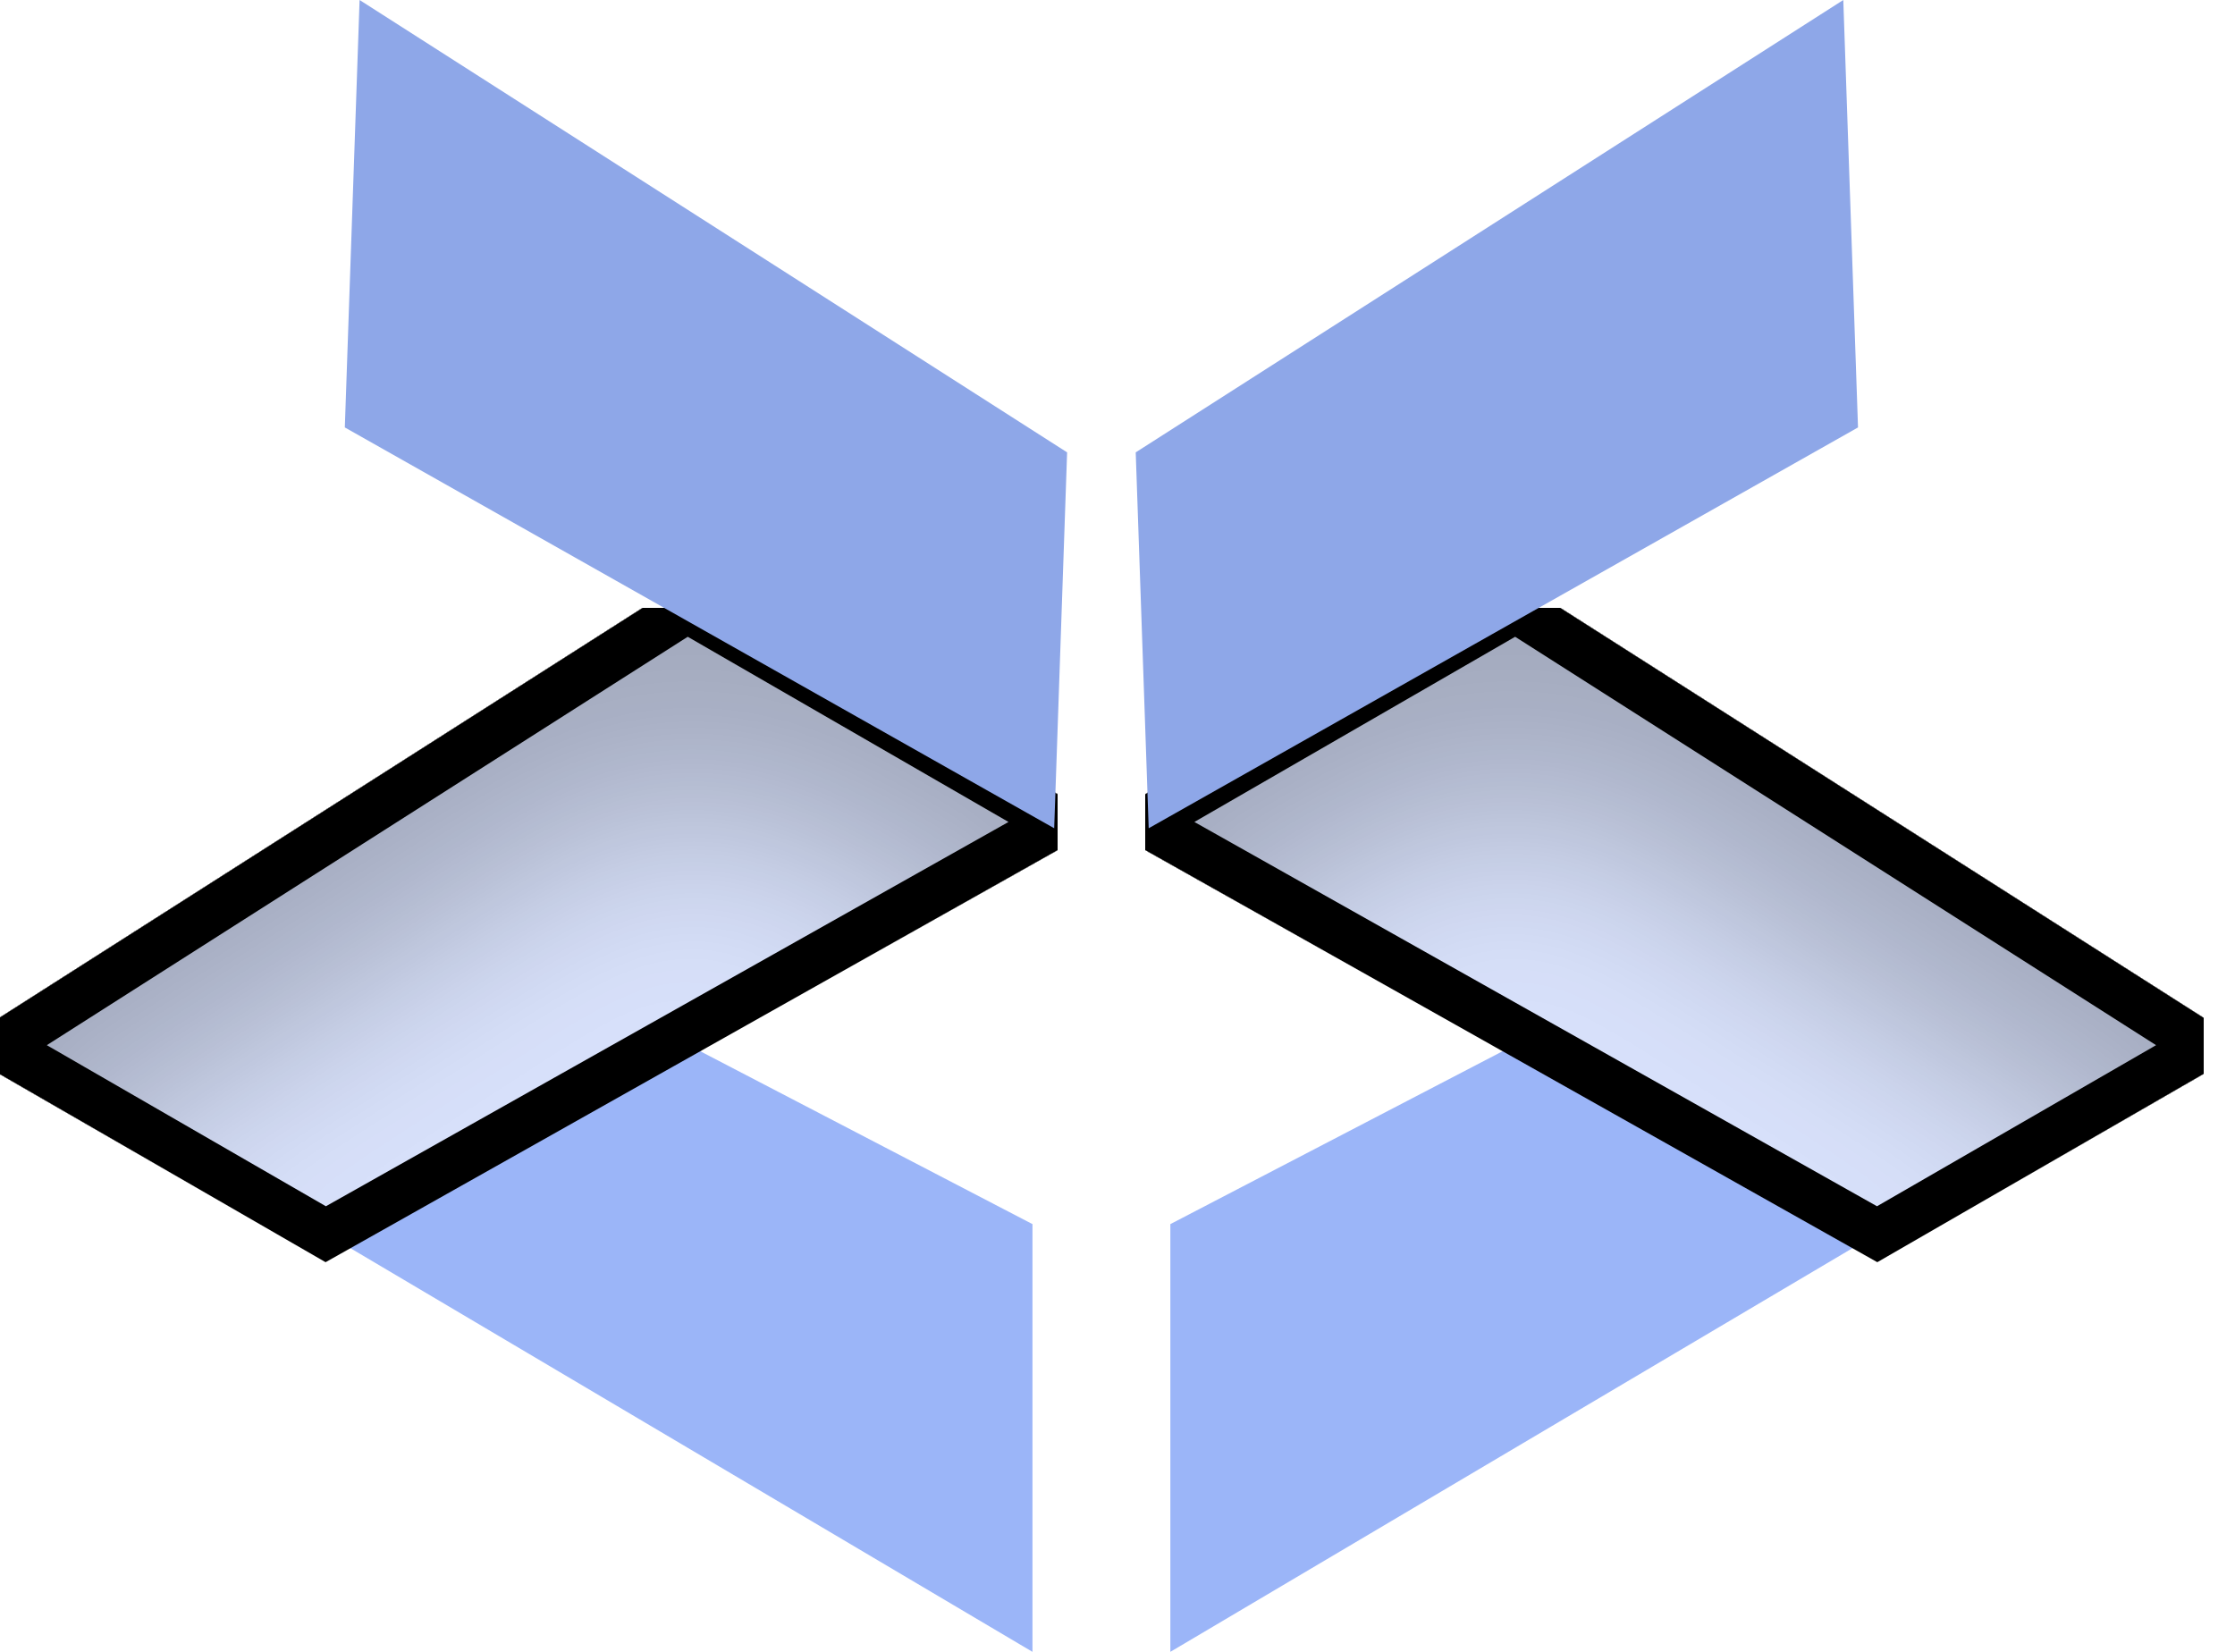
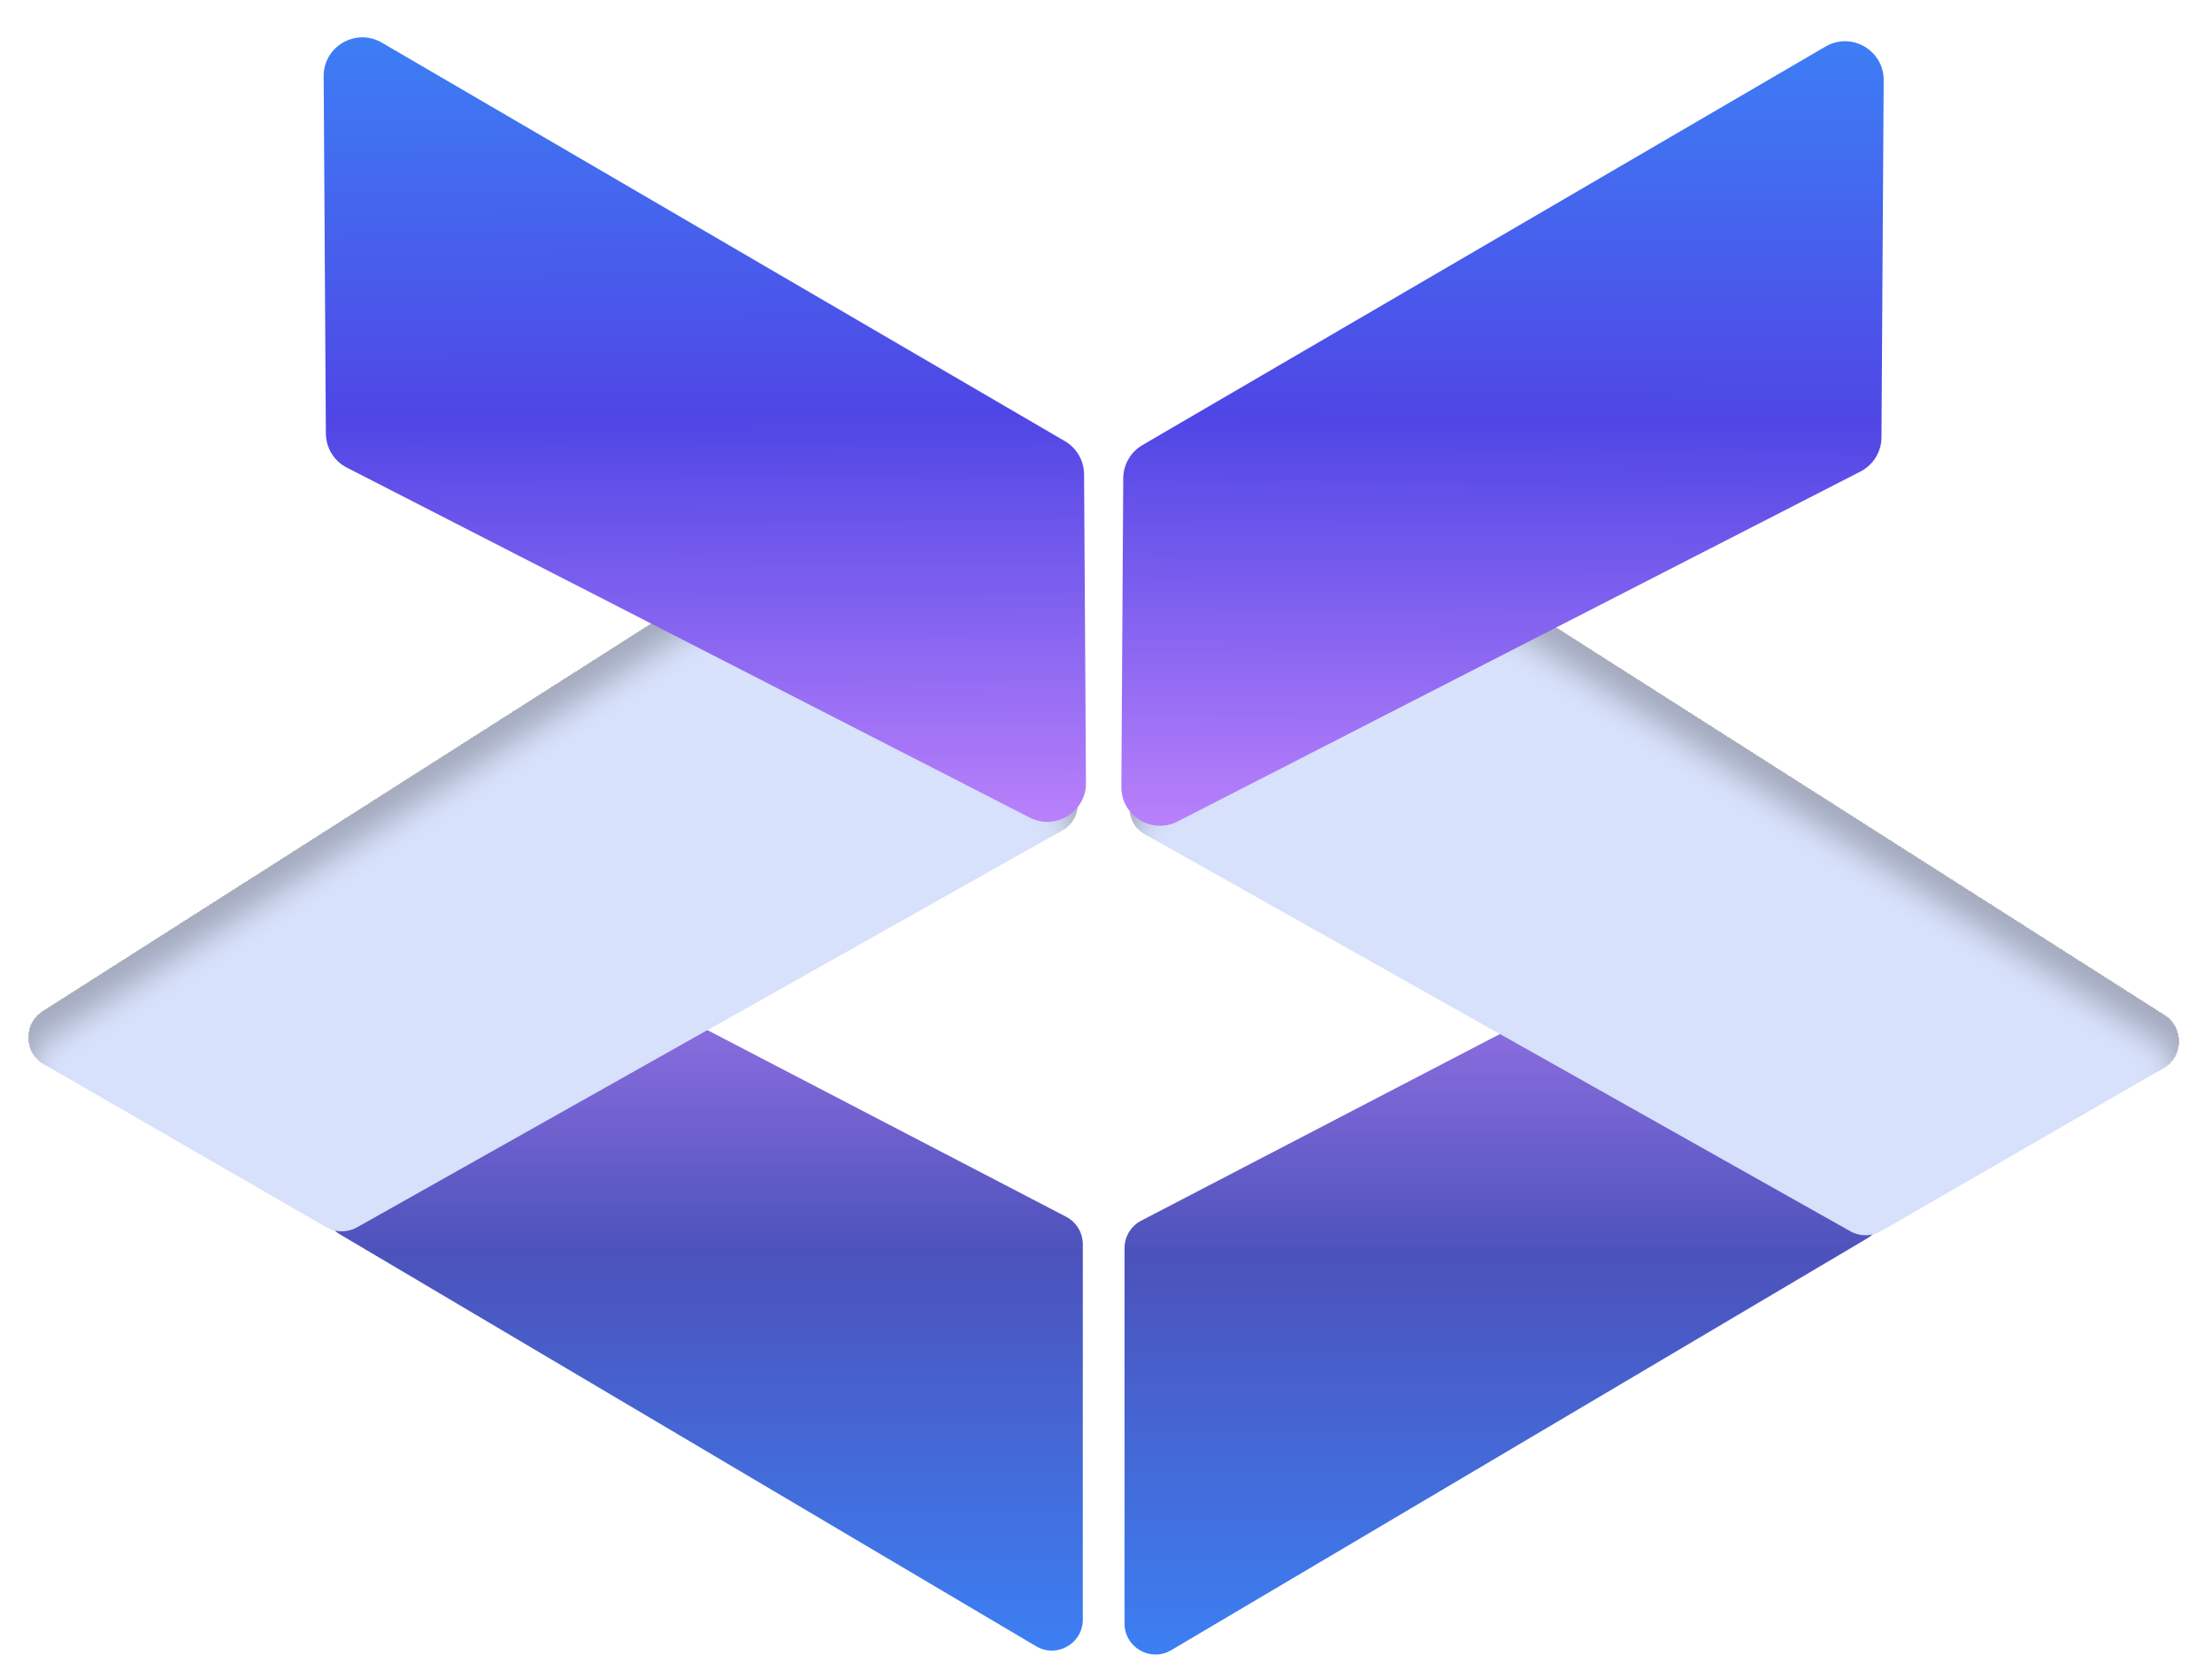
- <svg xmlns="http://www.w3.org/2000/svg" width="46" height="34" viewBox="0 0 46 34" fill="none">
-   <path d="M21.25 25.196L21.25 34L6.375 25.196L6.375 17.455L21.25 25.196Z" fill="#7EA0F6" fill-opacity="0.77" />
-   <g filter="url(#filter0_i_223_76)">
-     <path d="M14.142 12.522L21.766 16.924L6.704 25.404L4.28878e-05 21.534L14.142 12.522Z" fill="#D9E2FC" />
-     <path d="M14.142 12.522L21.766 16.924L6.704 25.404L4.28878e-05 21.534L14.142 12.522Z" stroke="black" />
+ <svg xmlns="http://www.w3.org/2000/svg" width="286" height="217" viewBox="0 0 286 217" fill="none">
+   <path d="M140 160.912L140 209.469C140 212.568 136.629 214.49 133.963 212.912L43.963 159.646C42.746 158.926 42 157.618 42 156.204L42 114.076C42 111.074 45.184 109.142 47.847 110.527L137.847 157.364C139.17 158.053 140 159.421 140 160.912Z" fill="url(#paint0_linear_2602_16)" />
+   <g filter="url(#filter0_i_2602_16)">
+     <path d="M95.27 76.199L137.321 100.477C140.005 102.026 139.984 105.907 137.284 107.427L46.155 158.736C44.923 159.43 43.416 159.422 42.192 158.715L5.708 137.651C3.108 136.15 3.027 132.427 5.558 130.813L91.12 76.29C92.378 75.488 93.978 75.453 95.27 76.199Z" fill="#D9E2FC" />
  </g>
-   <path d="M7.097 8.798L7.401 0L21.963 9.311L21.697 17.048L7.097 8.798Z" fill="#8EA7E8" />
-   <path d="M24.088 25.196L24.088 34L38.964 25.196L38.964 17.455L24.088 25.196Z" fill="#7EA0F6" fill-opacity="0.77" />
-   <g filter="url(#filter1_i_223_76)">
-     <path d="M31.197 12.522L23.573 16.924L38.635 25.404L45.339 21.534L31.197 12.522Z" fill="#D9E2FC" />
-     <path d="M31.197 12.522L23.573 16.924L38.635 25.404L45.339 21.534L31.197 12.522Z" stroke="black" />
+   <path d="M42.132 56.061L41.848 9.866C41.824 5.993 46.023 3.564 49.368 5.516L137.686 57.056C139.212 57.947 140.155 59.577 140.166 61.344L140.411 101.254C140.434 105.006 136.47 107.446 133.131 105.734L44.851 60.48C43.191 59.629 42.143 57.926 42.132 56.061Z" fill="url(#paint1_linear_2602_16)" />
+   <path d="M145.397 161.418L145.397 209.975C145.397 213.074 148.768 214.996 151.434 213.418L241.434 160.152C242.651 159.432 243.397 158.124 243.397 156.71L243.397 114.582C243.397 111.58 240.213 109.648 237.55 111.033L147.55 157.87C146.227 158.559 145.397 159.927 145.397 161.418Z" fill="url(#paint2_linear_2602_16)" />
+   <g filter="url(#filter1_i_2602_16)">
+     <path d="M190.127 76.704L148.076 100.983C145.392 102.532 145.413 106.412 148.113 107.933L239.242 159.242C240.474 159.936 241.98 159.928 243.205 159.221L279.689 138.157C282.289 136.656 282.37 132.932 279.839 131.319L194.277 76.795C193.019 75.994 191.419 75.959 190.127 76.704Z" fill="#D9E2FC" />
  </g>
-   <path d="M38.241 8.798L37.938 0L23.375 9.311L23.642 17.048L38.241 8.798Z" fill="#8EA7E8" />
+   <path d="M243.265 56.567L243.549 10.371C243.573 6.498 239.374 4.07 236.029 6.022L147.711 57.562C146.184 58.453 145.242 60.083 145.231 61.85L144.985 101.759C144.962 105.512 148.927 107.951 152.266 106.24L240.546 60.986C242.205 60.135 243.254 58.431 243.265 56.567Z" fill="url(#paint3_linear_2602_16)" />
  <defs>
-     <filter id="filter0_i_223_76" x="6.10352e-05" y="12.522" width="21.766" height="16.882" filterUnits="userSpaceOnUse" color-interpolation-filters="sRGB">
+     <filter id="filter0_i_2602_16" x="3.708" y="75.663" width="135.613" height="87.588" filterUnits="userSpaceOnUse" color-interpolation-filters="sRGB">
      <feFlood flood-opacity="0" result="BackgroundImageFix" />
      <feBlend mode="normal" in="SourceGraphic" in2="BackgroundImageFix" result="shape" />
      <feColorMatrix in="SourceAlpha" type="matrix" values="0 0 0 0 0 0 0 0 0 0 0 0 0 0 0 0 0 0 127 0" result="hardAlpha" />
      <feOffset dy="4" />
      <feGaussianBlur stdDeviation="2" />
      <feComposite in2="hardAlpha" operator="arithmetic" k2="-1" k3="1" />
      <feColorMatrix type="matrix" values="0 0 0 0 0 0 0 0 0 0 0 0 0 0 0 0 0 0 0.25 0" />
-       <feBlend mode="normal" in2="shape" result="effect1_innerShadow_223_76" />
+       <feBlend mode="normal" in2="shape" result="effect1_innerShadow_2602_16" />
    </filter>
-     <filter id="filter1_i_223_76" x="23.573" y="12.522" width="21.766" height="16.882" filterUnits="userSpaceOnUse" color-interpolation-filters="sRGB">
+     <filter id="filter1_i_2602_16" x="146.076" y="76.169" width="135.613" height="87.588" filterUnits="userSpaceOnUse" color-interpolation-filters="sRGB">
      <feFlood flood-opacity="0" result="BackgroundImageFix" />
      <feBlend mode="normal" in="SourceGraphic" in2="BackgroundImageFix" result="shape" />
      <feColorMatrix in="SourceAlpha" type="matrix" values="0 0 0 0 0 0 0 0 0 0 0 0 0 0 0 0 0 0 127 0" result="hardAlpha" />
      <feOffset dy="4" />
      <feGaussianBlur stdDeviation="2" />
      <feComposite in2="hardAlpha" operator="arithmetic" k2="-1" k3="1" />
      <feColorMatrix type="matrix" values="0 0 0 0 0 0 0 0 0 0 0 0 0 0 0 0 0 0 0.25 0" />
-       <feBlend mode="normal" in2="shape" result="effect1_innerShadow_223_76" />
+       <feBlend mode="normal" in2="shape" result="effect1_innerShadow_2602_16" />
    </filter>
+     <linearGradient id="paint0_linear_2602_16" x1="91" y1="107.485" x2="91" y2="216.485" gradientUnits="userSpaceOnUse">
+       <stop stop-color="#C084FC" />
+       <stop offset="0.5" stop-color="#4C52BB" />
+       <stop offset="1" stop-color="#3B82F6" />
+     </linearGradient>
+     <linearGradient id="paint1_linear_2602_16" x1="90.793" y1="0.795" x2="91.463" y2="109.793" gradientUnits="userSpaceOnUse">
+       <stop stop-color="#3B82F6" />
+       <stop offset="0.487" stop-color="#4F46E5" />
+       <stop offset="1" stop-color="#C084FC" />
+     </linearGradient>
+     <linearGradient id="paint2_linear_2602_16" x1="194.397" y1="107.991" x2="194.397" y2="216.991" gradientUnits="userSpaceOnUse">
+       <stop stop-color="#C084FC" />
+       <stop offset="0.5" stop-color="#4C52BB" />
+       <stop offset="1" stop-color="#3B82F6" />
+     </linearGradient>
+     <linearGradient id="paint3_linear_2602_16" x1="194.604" y1="1.301" x2="193.934" y2="110.299" gradientUnits="userSpaceOnUse">
+       <stop stop-color="#3B82F6" />
+       <stop offset="0.487" stop-color="#4F46E5" />
+       <stop offset="1" stop-color="#C084FC" />
+     </linearGradient>
  </defs>
</svg>
